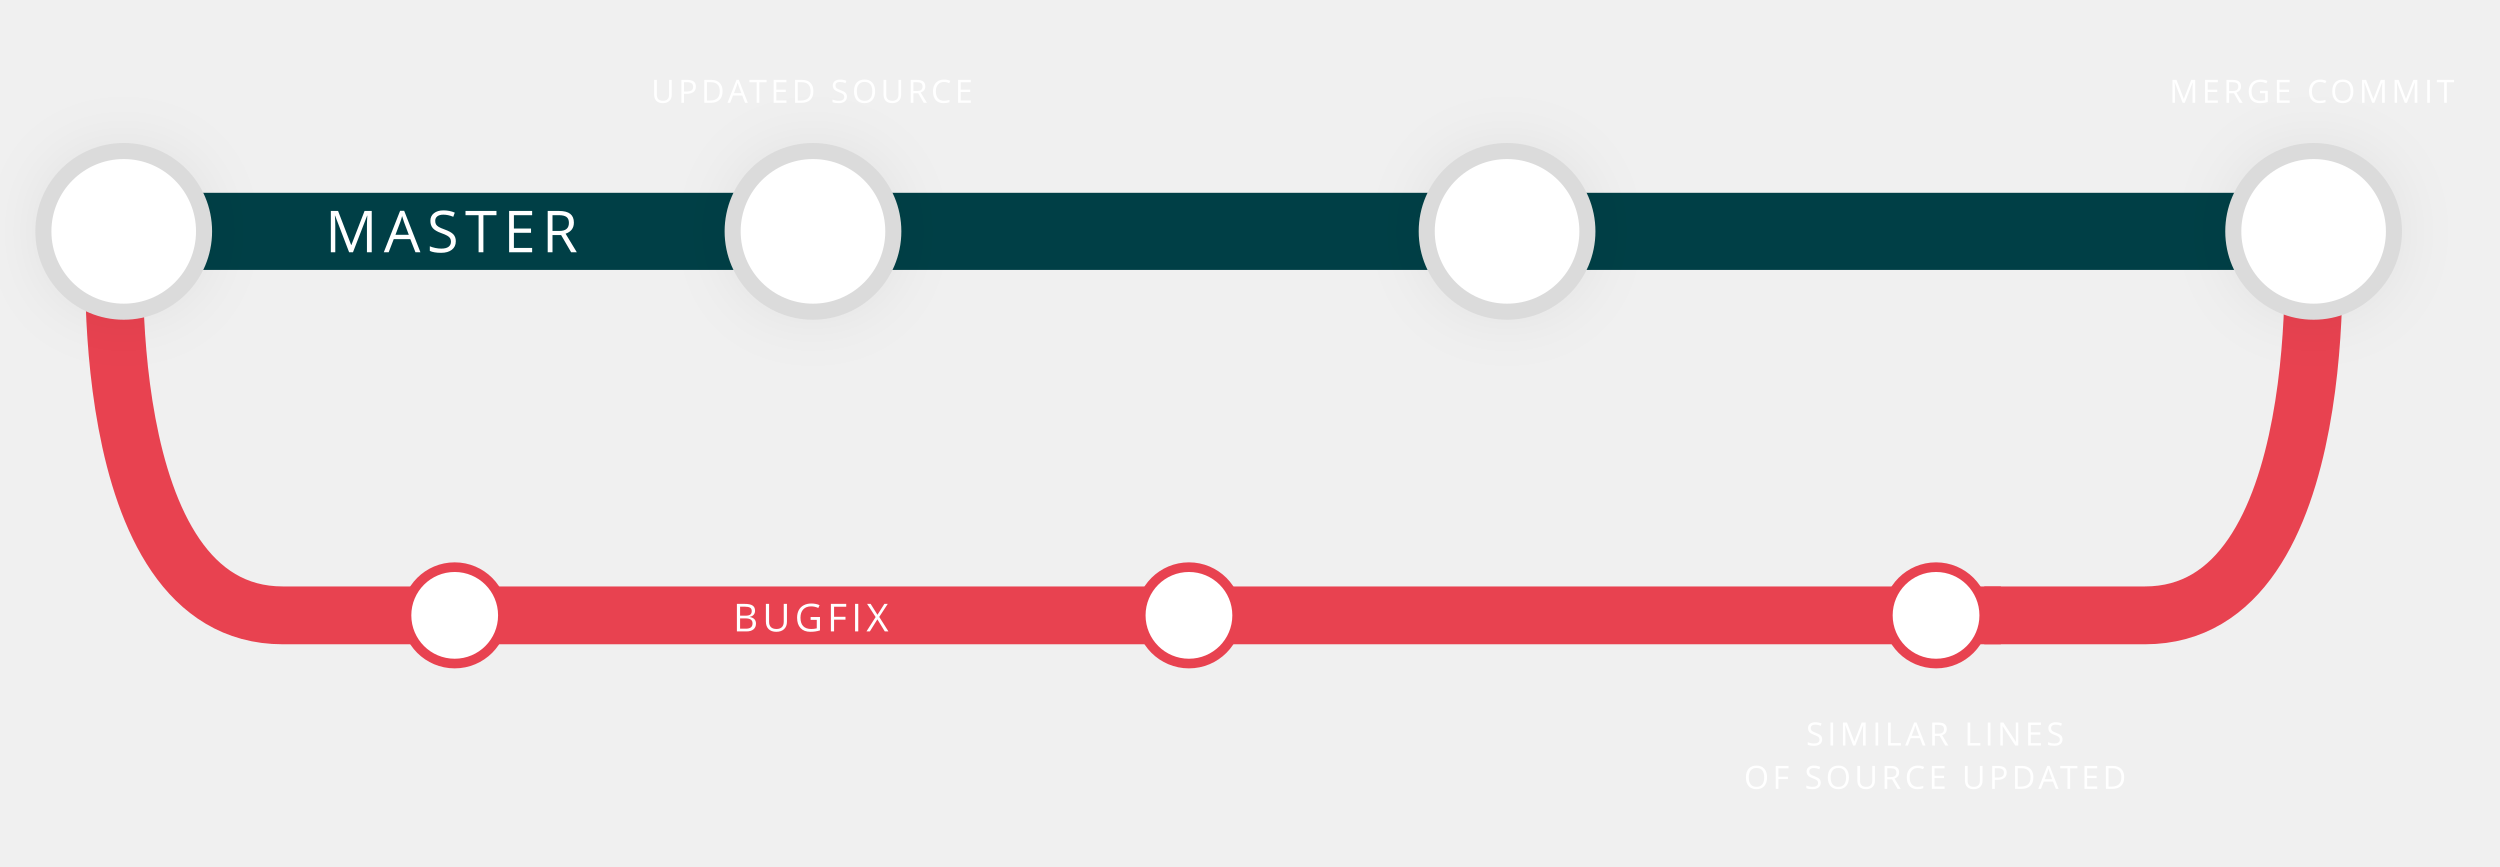
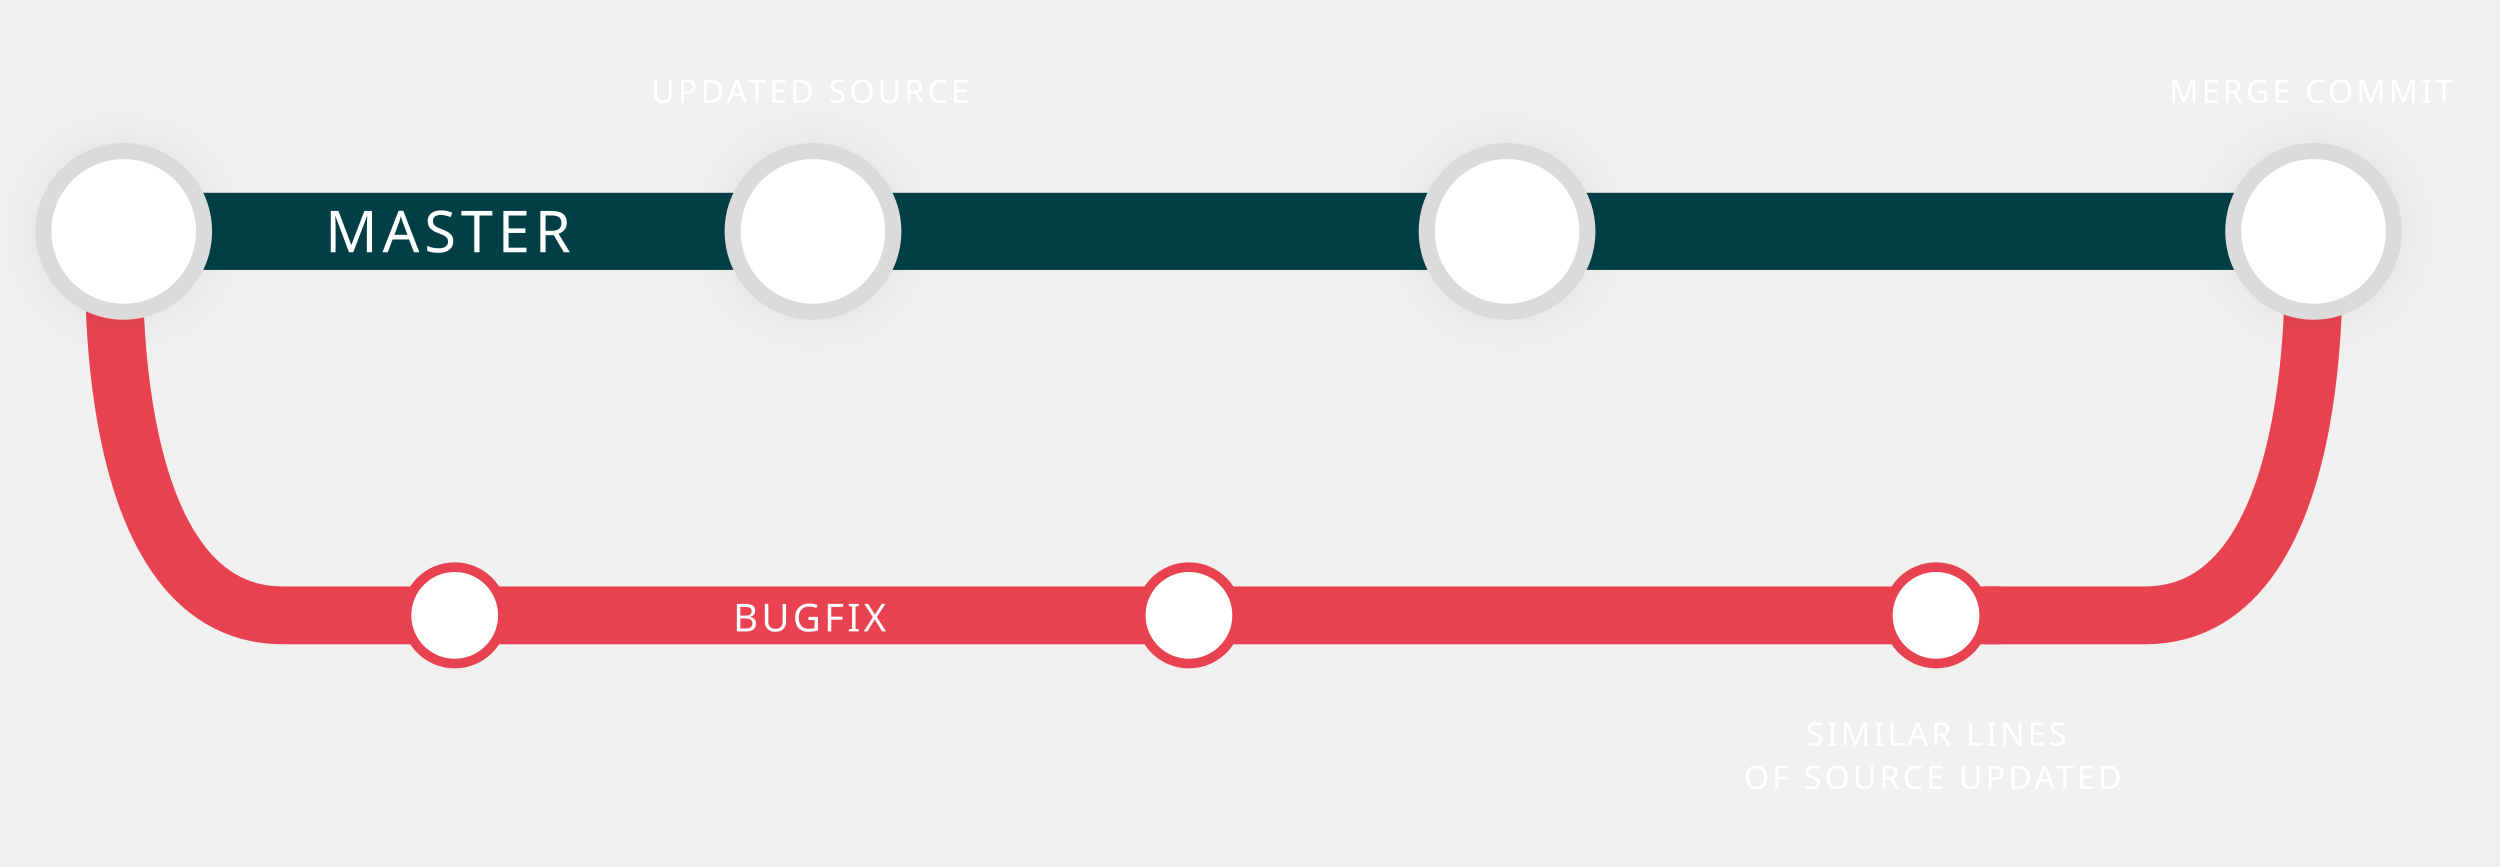
- <svg xmlns="http://www.w3.org/2000/svg" xmlns:xlink="http://www.w3.org/1999/xlink" width="1556px" height="539px" viewBox="0 0 1556 539" version="1.1">
-   <defs>
-     <circle id="path-1" cx="77" cy="144" r="50" />
-     <filter x="-57.5%" y="-57.5%" width="215.0%" height="215.0%" filterUnits="objectBoundingBox" id="filter-2">
-       <feMorphology radius="5" operator="dilate" in="SourceAlpha" result="shadowSpreadOuter1" />
-       <feOffset dx="0" dy="0" in="shadowSpreadOuter1" result="shadowOffsetOuter1" />
-       <feGaussianBlur stdDeviation="17.5" in="shadowOffsetOuter1" result="shadowBlurOuter1" />
-       <feComposite in="shadowBlurOuter1" in2="SourceAlpha" operator="out" result="shadowBlurOuter1" />
-       <feColorMatrix values="0 0 0 0 0   0 0 0 0 0   0 0 0 0 0  0 0 0 0.05 0" type="matrix" in="shadowBlurOuter1" />
-     </filter>
-     <circle id="path-3" cx="506" cy="144" r="50" />
-     <filter x="-57.5%" y="-57.5%" width="215.0%" height="215.0%" filterUnits="objectBoundingBox" id="filter-4">
-       <feMorphology radius="5" operator="dilate" in="SourceAlpha" result="shadowSpreadOuter1" />
-       <feOffset dx="0" dy="0" in="shadowSpreadOuter1" result="shadowOffsetOuter1" />
-       <feGaussianBlur stdDeviation="17.5" in="shadowOffsetOuter1" result="shadowBlurOuter1" />
-       <feComposite in="shadowBlurOuter1" in2="SourceAlpha" operator="out" result="shadowBlurOuter1" />
-       <feColorMatrix values="0 0 0 0 0   0 0 0 0 0   0 0 0 0 0  0 0 0 0.05 0" type="matrix" in="shadowBlurOuter1" />
-     </filter>
-     <circle id="path-5" cx="938" cy="144" r="50" />
-     <filter x="-57.5%" y="-57.5%" width="215.0%" height="215.0%" filterUnits="objectBoundingBox" id="filter-6">
-       <feMorphology radius="5" operator="dilate" in="SourceAlpha" result="shadowSpreadOuter1" />
-       <feOffset dx="0" dy="0" in="shadowSpreadOuter1" result="shadowOffsetOuter1" />
-       <feGaussianBlur stdDeviation="17.5" in="shadowOffsetOuter1" result="shadowBlurOuter1" />
-       <feComposite in="shadowBlurOuter1" in2="SourceAlpha" operator="out" result="shadowBlurOuter1" />
-       <feColorMatrix values="0 0 0 0 0   0 0 0 0 0   0 0 0 0 0  0 0 0 0.05 0" type="matrix" in="shadowBlurOuter1" />
-     </filter>
-     <circle id="path-7" cx="1440" cy="144" r="50" />
-     <filter x="-57.5%" y="-57.5%" width="215.0%" height="215.0%" filterUnits="objectBoundingBox" id="filter-8">
-       <feMorphology radius="5" operator="dilate" in="SourceAlpha" result="shadowSpreadOuter1" />
-       <feOffset dx="0" dy="0" in="shadowSpreadOuter1" result="shadowOffsetOuter1" />
-       <feGaussianBlur stdDeviation="17.5" in="shadowOffsetOuter1" result="shadowBlurOuter1" />
-       <feComposite in="shadowBlurOuter1" in2="SourceAlpha" operator="out" result="shadowBlurOuter1" />
-       <feColorMatrix values="0 0 0 0 0   0 0 0 0 0   0 0 0 0 0  0 0 0 0.05 0" type="matrix" in="shadowBlurOuter1" />
-     </filter>
-   </defs>
-   <g id="Page-1" stroke="none" stroke-width="1" fill="none" fill-rule="evenodd">
+ <svg xmlns="http://www.w3.org/2000/svg" version="1.1" id="Layer_1" x="0px" y="0px" viewBox="0 0 1556 539" style="enable-background:new 0 0 1556 539;" xml:space="preserve">
+   <style type="text/css">
+ 	.st0{fill:#003F46;}
+ 	.st1{fill:none;stroke:#E84250;stroke-width:36;}
+ 	.st2{fill:#FFFFFF;stroke:#E84250;stroke-width:6;}
+ 	.st3{filter:url(#filter-2);}
+ 	.st4{fill:#FFFFFF;stroke:#DBDBDB;stroke-width:10;}
+ 	.st5{filter:url(#filter-4);}
+ 	.st6{filter:url(#filter-6);}
+ 	.st7{filter:url(#filter-8);}
+ 	.st8{fill:#FFFFFF;}
+ 	.st9{font-family:'ArialMT';}
+ 	.st10{font-size:36px;}
+ 	.st11{letter-spacing:3;}
+ 	.st12{font-size:20px;}
+ 	.st13{letter-spacing:2;}
+ 	.st14{font-size:24px;}
+ </style>
+   <filter filterUnits="objectBoundingBox" height="215.0%" id="filter-8" width="215.0%" x="-57.5%" y="-57.5%">
+     <feMorphology in="SourceAlpha" operator="dilate" radius="5" result="shadowSpreadOuter1" />
+     <feOffset dx="0" dy="0" in="shadowSpreadOuter1" result="shadowOffsetOuter1" />
+     <feGaussianBlur in="shadowOffsetOuter1" result="shadowBlurOuter1" stdDeviation="17.5" />
+     <feComposite in="shadowBlurOuter1" in2="SourceAlpha" operator="out" result="shadowBlurOuter1" />
+     <feColorMatrix in="shadowBlurOuter1" type="matrix" values="0 0 0 0 0   0 0 0 0 0   0 0 0 0 0  0 0 0 0.05 0" />
+   </filter>
+   <filter filterUnits="objectBoundingBox" height="215.0%" id="filter-6" width="215.0%" x="-57.5%" y="-57.5%">
+     <feMorphology in="SourceAlpha" operator="dilate" radius="5" result="shadowSpreadOuter1" />
+     <feOffset dx="0" dy="0" in="shadowSpreadOuter1" result="shadowOffsetOuter1" />
+     <feGaussianBlur in="shadowOffsetOuter1" result="shadowBlurOuter1" stdDeviation="17.5" />
+     <feComposite in="shadowBlurOuter1" in2="SourceAlpha" operator="out" result="shadowBlurOuter1" />
+     <feColorMatrix in="shadowBlurOuter1" type="matrix" values="0 0 0 0 0   0 0 0 0 0   0 0 0 0 0  0 0 0 0.05 0" />
+   </filter>
+   <filter filterUnits="objectBoundingBox" height="215.0%" id="filter-4" width="215.0%" x="-57.5%" y="-57.5%">
+     <feMorphology in="SourceAlpha" operator="dilate" radius="5" result="shadowSpreadOuter1" />
+     <feOffset dx="0" dy="0" in="shadowSpreadOuter1" result="shadowOffsetOuter1" />
+     <feGaussianBlur in="shadowOffsetOuter1" result="shadowBlurOuter1" stdDeviation="17.5" />
+     <feComposite in="shadowBlurOuter1" in2="SourceAlpha" operator="out" result="shadowBlurOuter1" />
+     <feColorMatrix in="shadowBlurOuter1" type="matrix" values="0 0 0 0 0   0 0 0 0 0   0 0 0 0 0  0 0 0 0.05 0" />
+   </filter>
+   <filter filterUnits="objectBoundingBox" height="215.0%" id="filter-2" width="215.0%" x="-57.5%" y="-57.5%">
+     <feMorphology in="SourceAlpha" operator="dilate" radius="5" result="shadowSpreadOuter1" />
+     <feOffset dx="0" dy="0" in="shadowSpreadOuter1" result="shadowOffsetOuter1" />
+     <feGaussianBlur in="shadowOffsetOuter1" result="shadowBlurOuter1" stdDeviation="17.5" />
+     <feComposite in="shadowBlurOuter1" in2="SourceAlpha" operator="out" result="shadowBlurOuter1" />
+     <feColorMatrix in="shadowBlurOuter1" type="matrix" values="0 0 0 0 0   0 0 0 0 0   0 0 0 0 0  0 0 0 0.05 0" />
+   </filter>
+   <g id="Page-1">
    <g id="infographic_n1">
-       <rect id="Rectangle" fill="#003F46" x="77" y="120" width="1385" height="48" />
-       <path d="M71.601,383 C71.601,383 56.64,144 176,144 L214.735,144 L1245.344,144" id="Path-3" stroke="#E84250" stroke-width="36" transform="translate(658.1719, 263.5) scale(1, -1) translate(-658.1719, -263.5) " />
-       <path d="M1235.601,383 C1235.601,383 1220.64,144 1340,144 L1378.735,144 L1440.024,144" id="Path-3-Copy" stroke="#E84250" stroke-width="36" transform="translate(1337.512, 263.5) scale(-1, -1) translate(-1337.512, -263.5) " />
-       <circle id="Oval-Copy-4" stroke="#E84250" stroke-width="6" fill="#FFFFFF" fill-rule="nonzero" transform="translate(283, 383) scale(1, -1) translate(-283, -383) " cx="283" cy="383" r="30" />
-       <circle id="Oval-Copy-8" stroke="#E84250" stroke-width="6" fill="#FFFFFF" fill-rule="nonzero" transform="translate(740, 383) scale(1, -1) translate(-740, -383) " cx="740" cy="383" r="30" />
-       <circle id="Oval-Copy-9" stroke="#E84250" stroke-width="6" fill="#FFFFFF" fill-rule="nonzero" transform="translate(1205, 383) scale(1, -1) translate(-1205, -383) " cx="1205" cy="383" r="30" />
-       <g id="Oval-Copy-3" fill-rule="nonzero">
-         <use fill="black" fill-opacity="1" filter="url(#filter-2)" xlink:href="#path-1" />
-         <use stroke="#DBDBDB" stroke-width="10" fill="#FFFFFF" fill-rule="evenodd" xlink:href="#path-1" />
+       <rect id="Rectangle" x="77" y="120" class="st0" width="1385" height="48" />
+       <path id="Path-3" class="st1" d="M71.6,144c0,0-15,239,104.4,239h38.7h1030.6" />
+       <path id="Path-3-Copy" class="st1" d="M1439.4,144c0,0,15,239-104.4,239h-38.7H1235" />
+       <circle id="Oval-Copy-4" class="st2" cx="283" cy="383" r="30" />
+       <circle id="Oval-Copy-8" class="st2" cx="740" cy="383" r="30" />
+       <circle id="Oval-Copy-9" class="st2" cx="1205" cy="383" r="30" />
+       <g id="Oval-Copy-3">
+         <g class="st3">
+           <circle id="path-1_2_" cx="77" cy="144" r="50" />
+         </g>
+         <g>
+           <circle id="path-1_1_" class="st4" cx="77" cy="144" r="50" />
+         </g>
      </g>
-       <g id="Oval-Copy-5" fill-rule="nonzero">
-         <use fill="black" fill-opacity="1" filter="url(#filter-4)" xlink:href="#path-3" />
-         <use stroke="#DBDBDB" stroke-width="10" fill="#FFFFFF" fill-rule="evenodd" xlink:href="#path-3" />
+       <g id="Oval-Copy-5">
+         <g class="st5">
+           <circle id="path-3_2_" cx="506" cy="144" r="50" />
+         </g>
+         <g>
+           <circle id="path-3_1_" class="st4" cx="506" cy="144" r="50" />
+         </g>
      </g>
-       <g id="Oval-Copy-6" fill-rule="nonzero">
-         <use fill="black" fill-opacity="1" filter="url(#filter-6)" xlink:href="#path-5" />
-         <use stroke="#DBDBDB" stroke-width="10" fill="#FFFFFF" fill-rule="evenodd" xlink:href="#path-5" />
+       <g id="Oval-Copy-6">
+         <g class="st6">
+           <circle id="path-5_2_" cx="938" cy="144" r="50" />
+         </g>
+         <g>
+           <circle id="path-5_1_" class="st4" cx="938" cy="144" r="50" />
+         </g>
      </g>
-       <g id="Oval-Copy-7" fill-rule="nonzero">
-         <use fill="black" fill-opacity="1" filter="url(#filter-8)" xlink:href="#path-7" />
-         <use stroke="#DBDBDB" stroke-width="10" fill="#FFFFFF" fill-rule="evenodd" xlink:href="#path-7" />
+       <g id="Oval-Copy-7">
+         <g class="st7">
+           <circle id="path-7_2_" cx="1440" cy="144" r="50" />
+         </g>
+         <g>
+           <circle id="path-7_1_" class="st4" cx="1440" cy="144" r="50" />
+         </g>
      </g>
-       <text id="MASTER" font-family="OpenSans, Open Sans" font-size="36" font-weight="normal" letter-spacing="4" fill="#FFFFFF">
-         <tspan x="202.384" y="157">MASTER</tspan>
-       </text>
-       <text id="UPDATED-SOURCE" font-family="OpenSans, Open Sans" font-size="20" font-weight="normal" letter-spacing="2.222" fill="#FFFFFF">
-         <tspan x="405.334" y="64">UPDATED SOURCE</tspan>
-       </text>
-       <text id="MERGE-COMMIT" font-family="OpenSans, Open Sans" font-size="20" font-weight="normal" letter-spacing="2.222" fill="#FFFFFF">
-         <tspan x="1350.182" y="64">MERGE COMMIT</tspan>
-       </text>
-       <text id="SIMILAR-LINES-OF-SOU" font-family="OpenSans, Open Sans" font-size="20" font-weight="normal" letter-spacing="2.222" fill="#FFFFFF">
-         <tspan x="1124.098" y="464">SIMILAR LINES</tspan>
-         <tspan x="1085.454" y="491">OF SOURCE UPDATED</tspan>
-       </text>
-       <text id="BUGFIX" font-family="OpenSans, Open Sans" font-size="24" font-weight="normal" letter-spacing="2.667" fill="#FFFFFF">
-         <tspan x="456.287" y="393">BUGFIX</tspan>
-       </text>
+       <text transform="matrix(1 0 0 1 202.3838 157)" class="st8 st9 st10 st11">MASTER</text>
+       <text transform="matrix(1 0 0 1 405.3341 64)" class="st8 st9 st12 st13">UPDATED SOURCE</text>
+       <text transform="matrix(1 0 0 1 1350.182 64)" class="st8 st9 st12 st13">MERGE COMMIT</text>
+       <text transform="matrix(1 0 0 1 1124.098 464)" class="st8 st9 st12 st13">SIMILAR LINES</text>
+       <text transform="matrix(1 0 0 1 1296.365 464)" class="st8 st9 st12 st13"> </text>
+       <text transform="matrix(1 0 0 1 1085.454 491)" class="st8 st9 st12 st13">OF SOURCE UPDATED</text>
+       <text transform="matrix(1 0 0 1 456.2871 393)" class="st8 st9 st14 st13">BUGFIX</text>
    </g>
  </g>
</svg>
